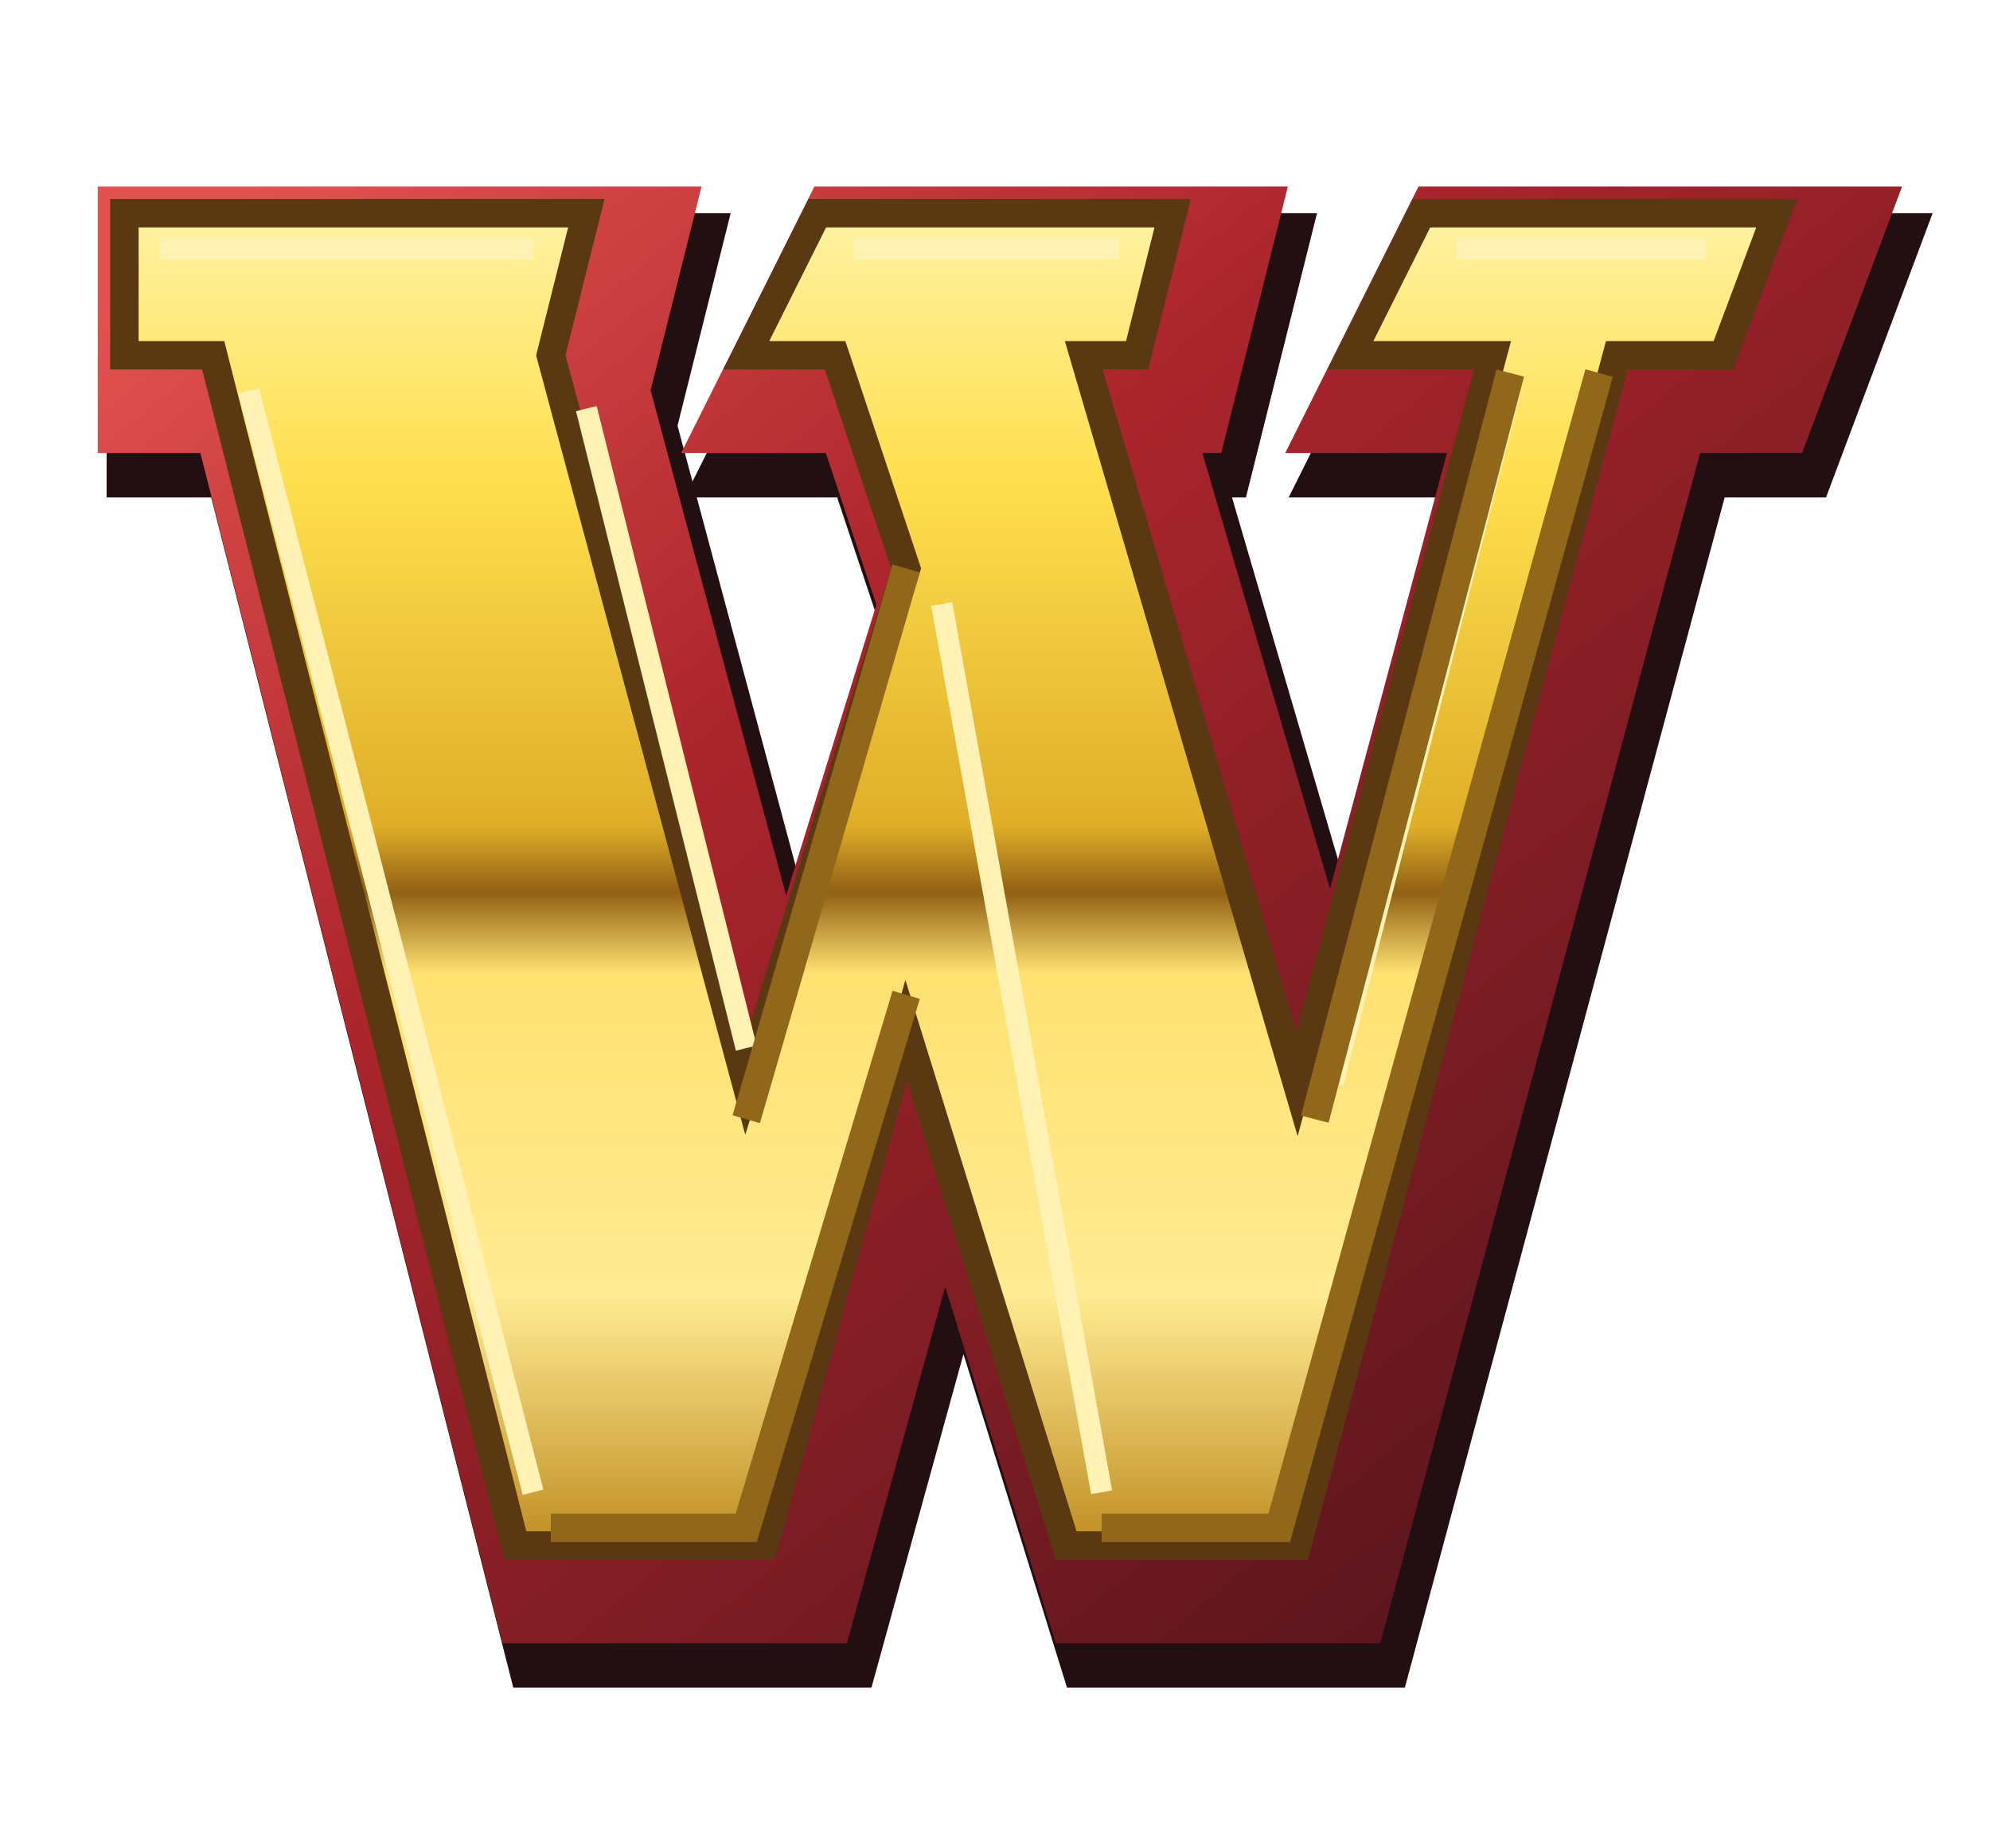
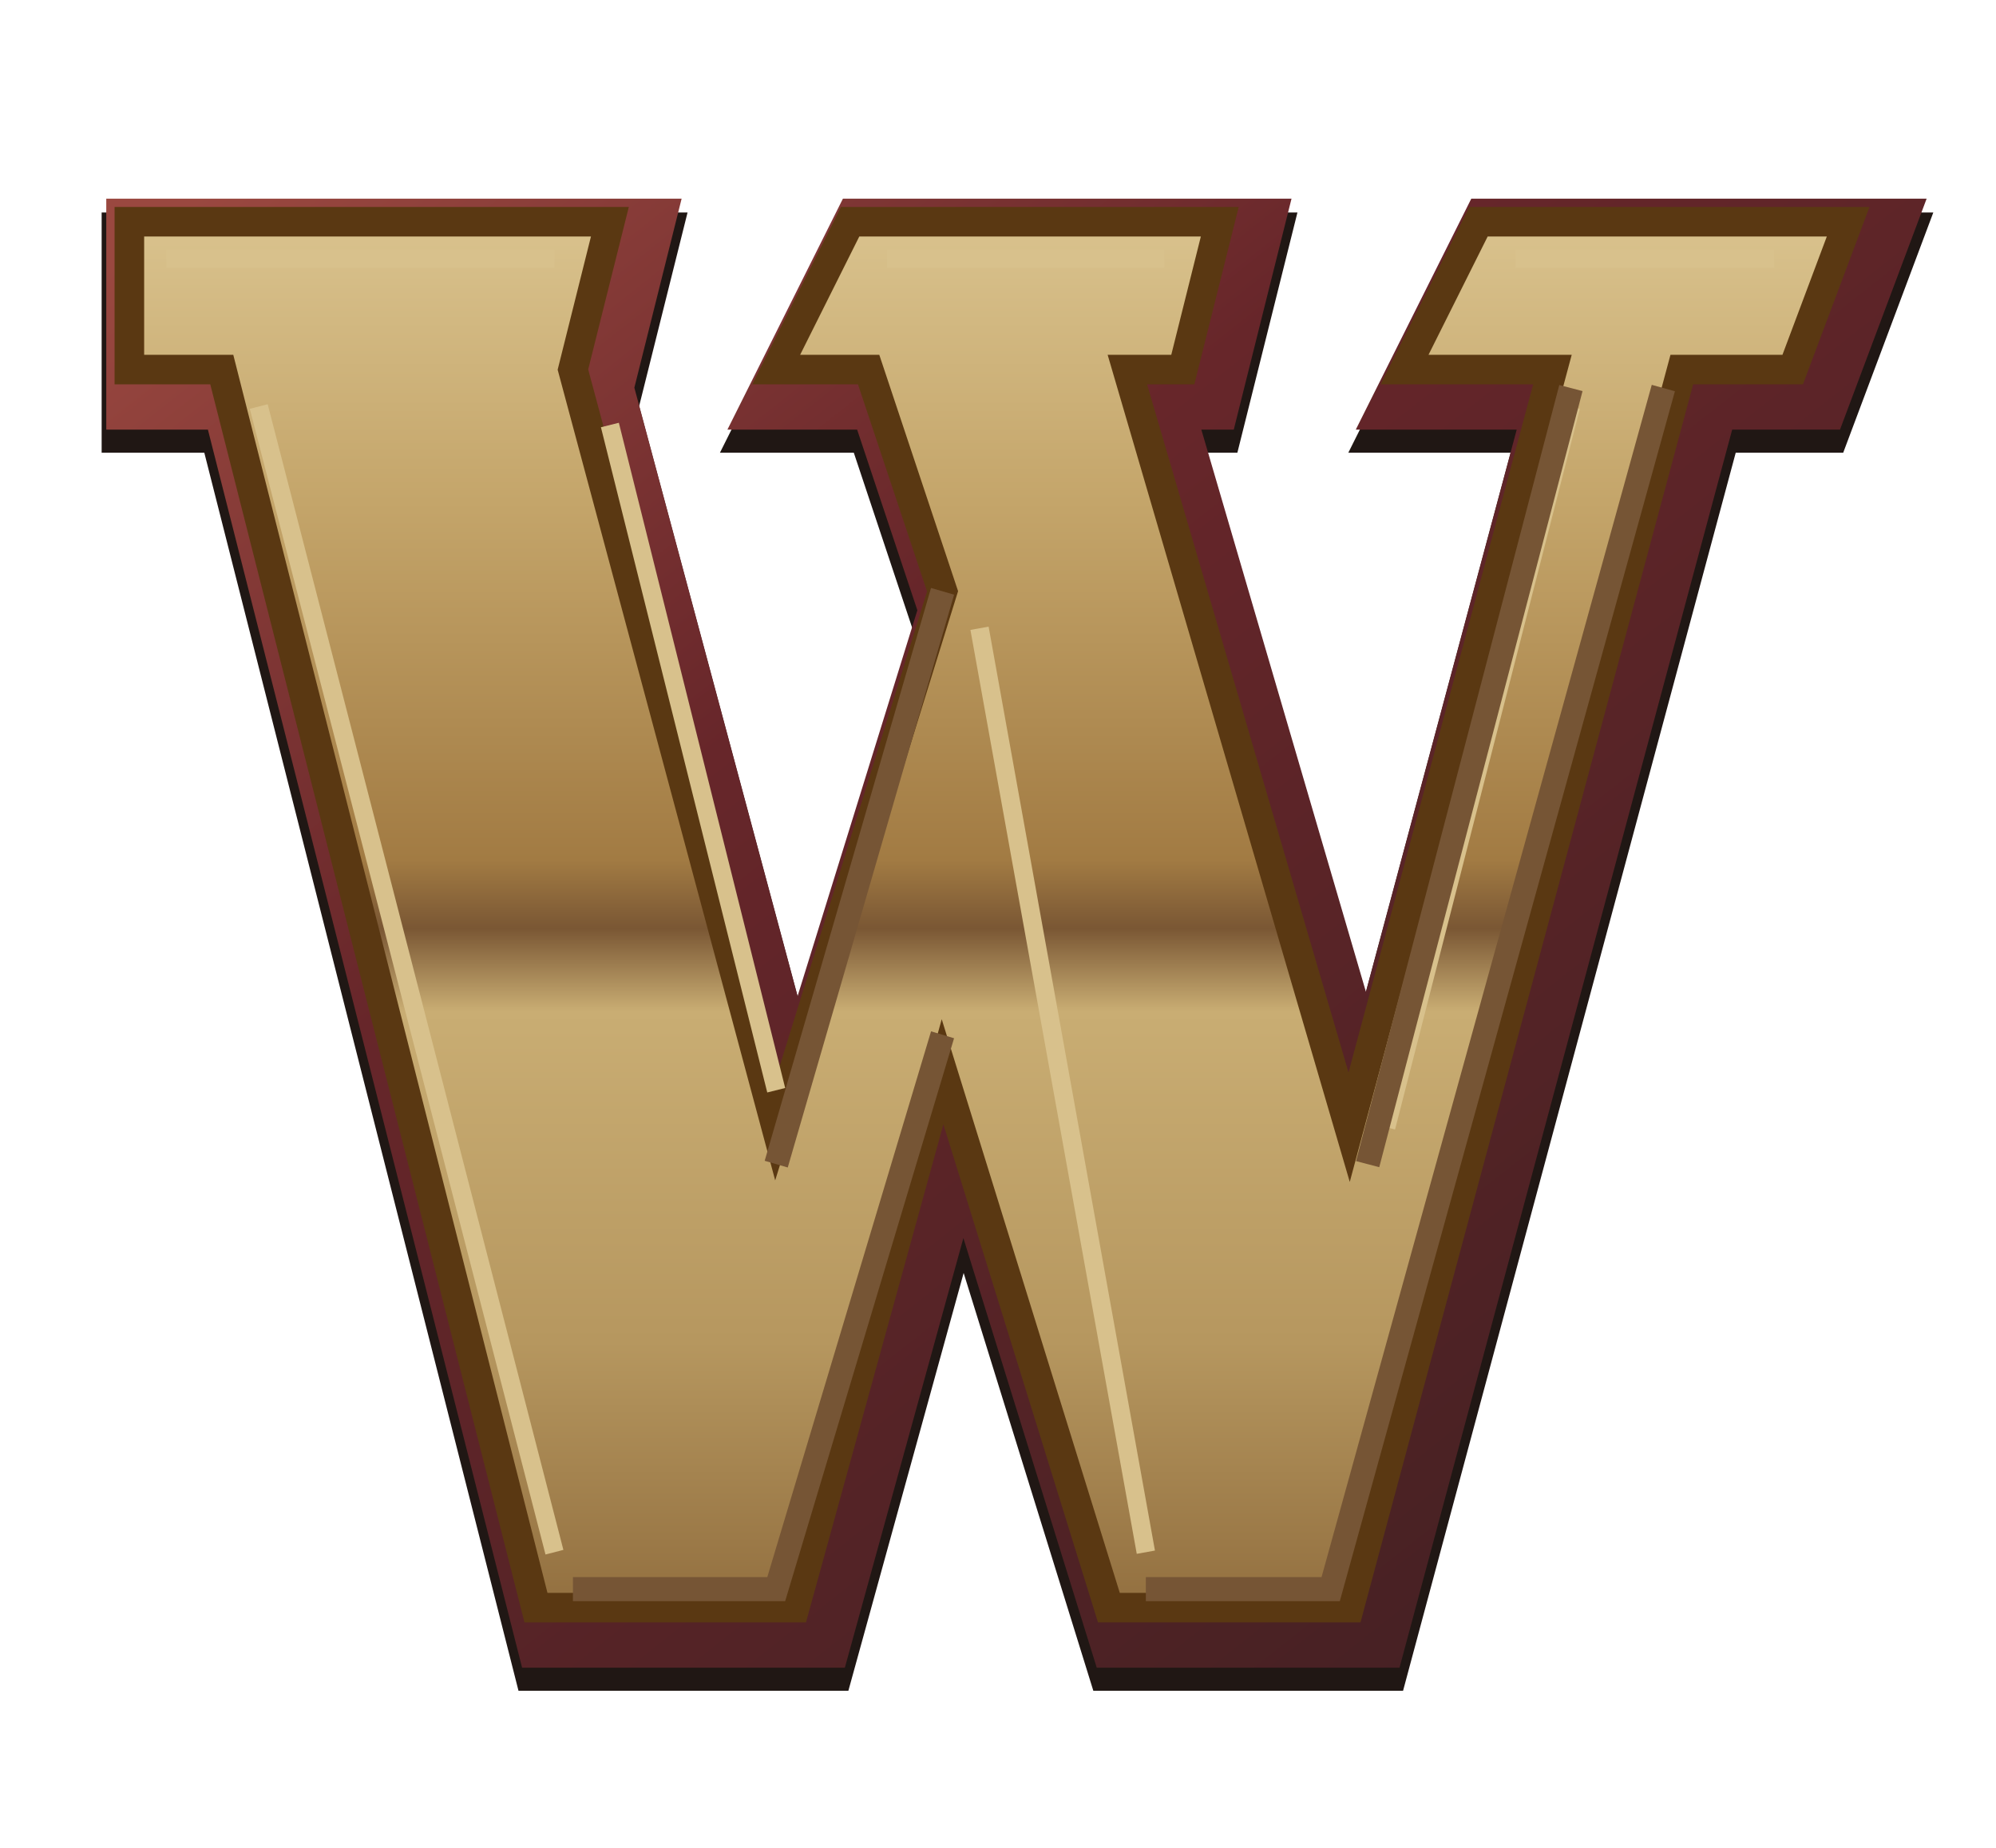
- <svg xmlns="http://www.w3.org/2000/svg" viewBox="0 0 112 104">
+ <svg xmlns="http://www.w3.org/2000/svg" viewBox="0 0 108 100">
  <defs>
    <linearGradient id="gold" x1="0" y1="0" x2="0" y2="1">
-       <stop stop-color="#fff3a4" />
-       <stop offset=".2" stop-color="#ffdf4f" />
-       <stop offset=".46" stop-color="#dfae28" />
-       <stop offset=".51" stop-color="#916014" />
-       <stop offset=".57" stop-color="#ffe171" />
-       <stop offset=".81" stop-color="#ffeb92" />
-       <stop offset="1" stop-color="#bf8c21" />
+       <stop stop-color="#d9c28d" />
+       <stop offset=".2" stop-color="#c4a56a" />
+       <stop offset=".46" stop-color="#a27b43" />
+       <stop offset=".51" stop-color="#7a5734" />
+       <stop offset=".57" stop-color="#c9ad73" />
+       <stop offset=".81" stop-color="#b6975f" />
+       <stop offset="1" stop-color="#937040" />
    </linearGradient>
    <linearGradient id="red" x1="0" y1="0" x2="1" y2="1">
-       <stop stop-color="#e25250" />
-       <stop offset=".35" stop-color="#ab252c" />
-       <stop offset="1" stop-color="#4d131b" />
+       <stop stop-color="#9a4840" />
+       <stop offset=".35" stop-color="#67262a" />
+       <stop offset="1" stop-color="#402022" />
    </linearGradient>
    <path id="w" d="M7 12H33L31 20L42 61L51 32L47 20H42L46 12H66L64 20H61L73 61L84 20H76L80 12H100L97 20H91L73 87H60L51 58L43 87H29L12 20H7Z" />
  </defs>
-   <use href="#w" transform="translate(3 4)" fill="#220f11" stroke="#220f11" stroke-width="8" stroke-linejoin="miter" />
-   <use href="#w" transform="translate(2 2)" fill="url(#red)" stroke="url(#red)" stroke-width="7" stroke-linejoin="miter" />
+   <use href="#w" transform="translate(1 2)" fill="#201714" stroke="#201714" stroke-width="5" stroke-linejoin="miter" />
+   <use href="#w" transform="translate(1 1)" fill="url(#red)" stroke="url(#red)" stroke-width="4.5" stroke-linejoin="miter" />
  <use href="#w" fill="url(#gold)" stroke="#5a3812" stroke-width="1.6" stroke-linejoin="miter" />
-   <path d="M9 14H30M48 14H63M82 14H96M14 22L30 84M33 23L42 59M53 34L62 84M85 22L75 61" fill="none" stroke="#fff2b4" stroke-width="1.2" />
-   <path d="M31 86H42L51 56M62 86H72L90 21M42 63L51 32M74 63L85 21" fill="none" stroke="#916719" stroke-width="1.6" />
+   <path d="M9 14H30M48 14H63M82 14H96M14 22L30 84M33 23L42 59M53 34L62 84M85 22L75 61" fill="none" stroke="#d8c18c" stroke-width="1" />
+   <path d="M31 86H42L51 56M62 86H72L90 21M42 63L51 32M74 63L85 21" fill="none" stroke="#765535" stroke-width="1.3" />
</svg>
